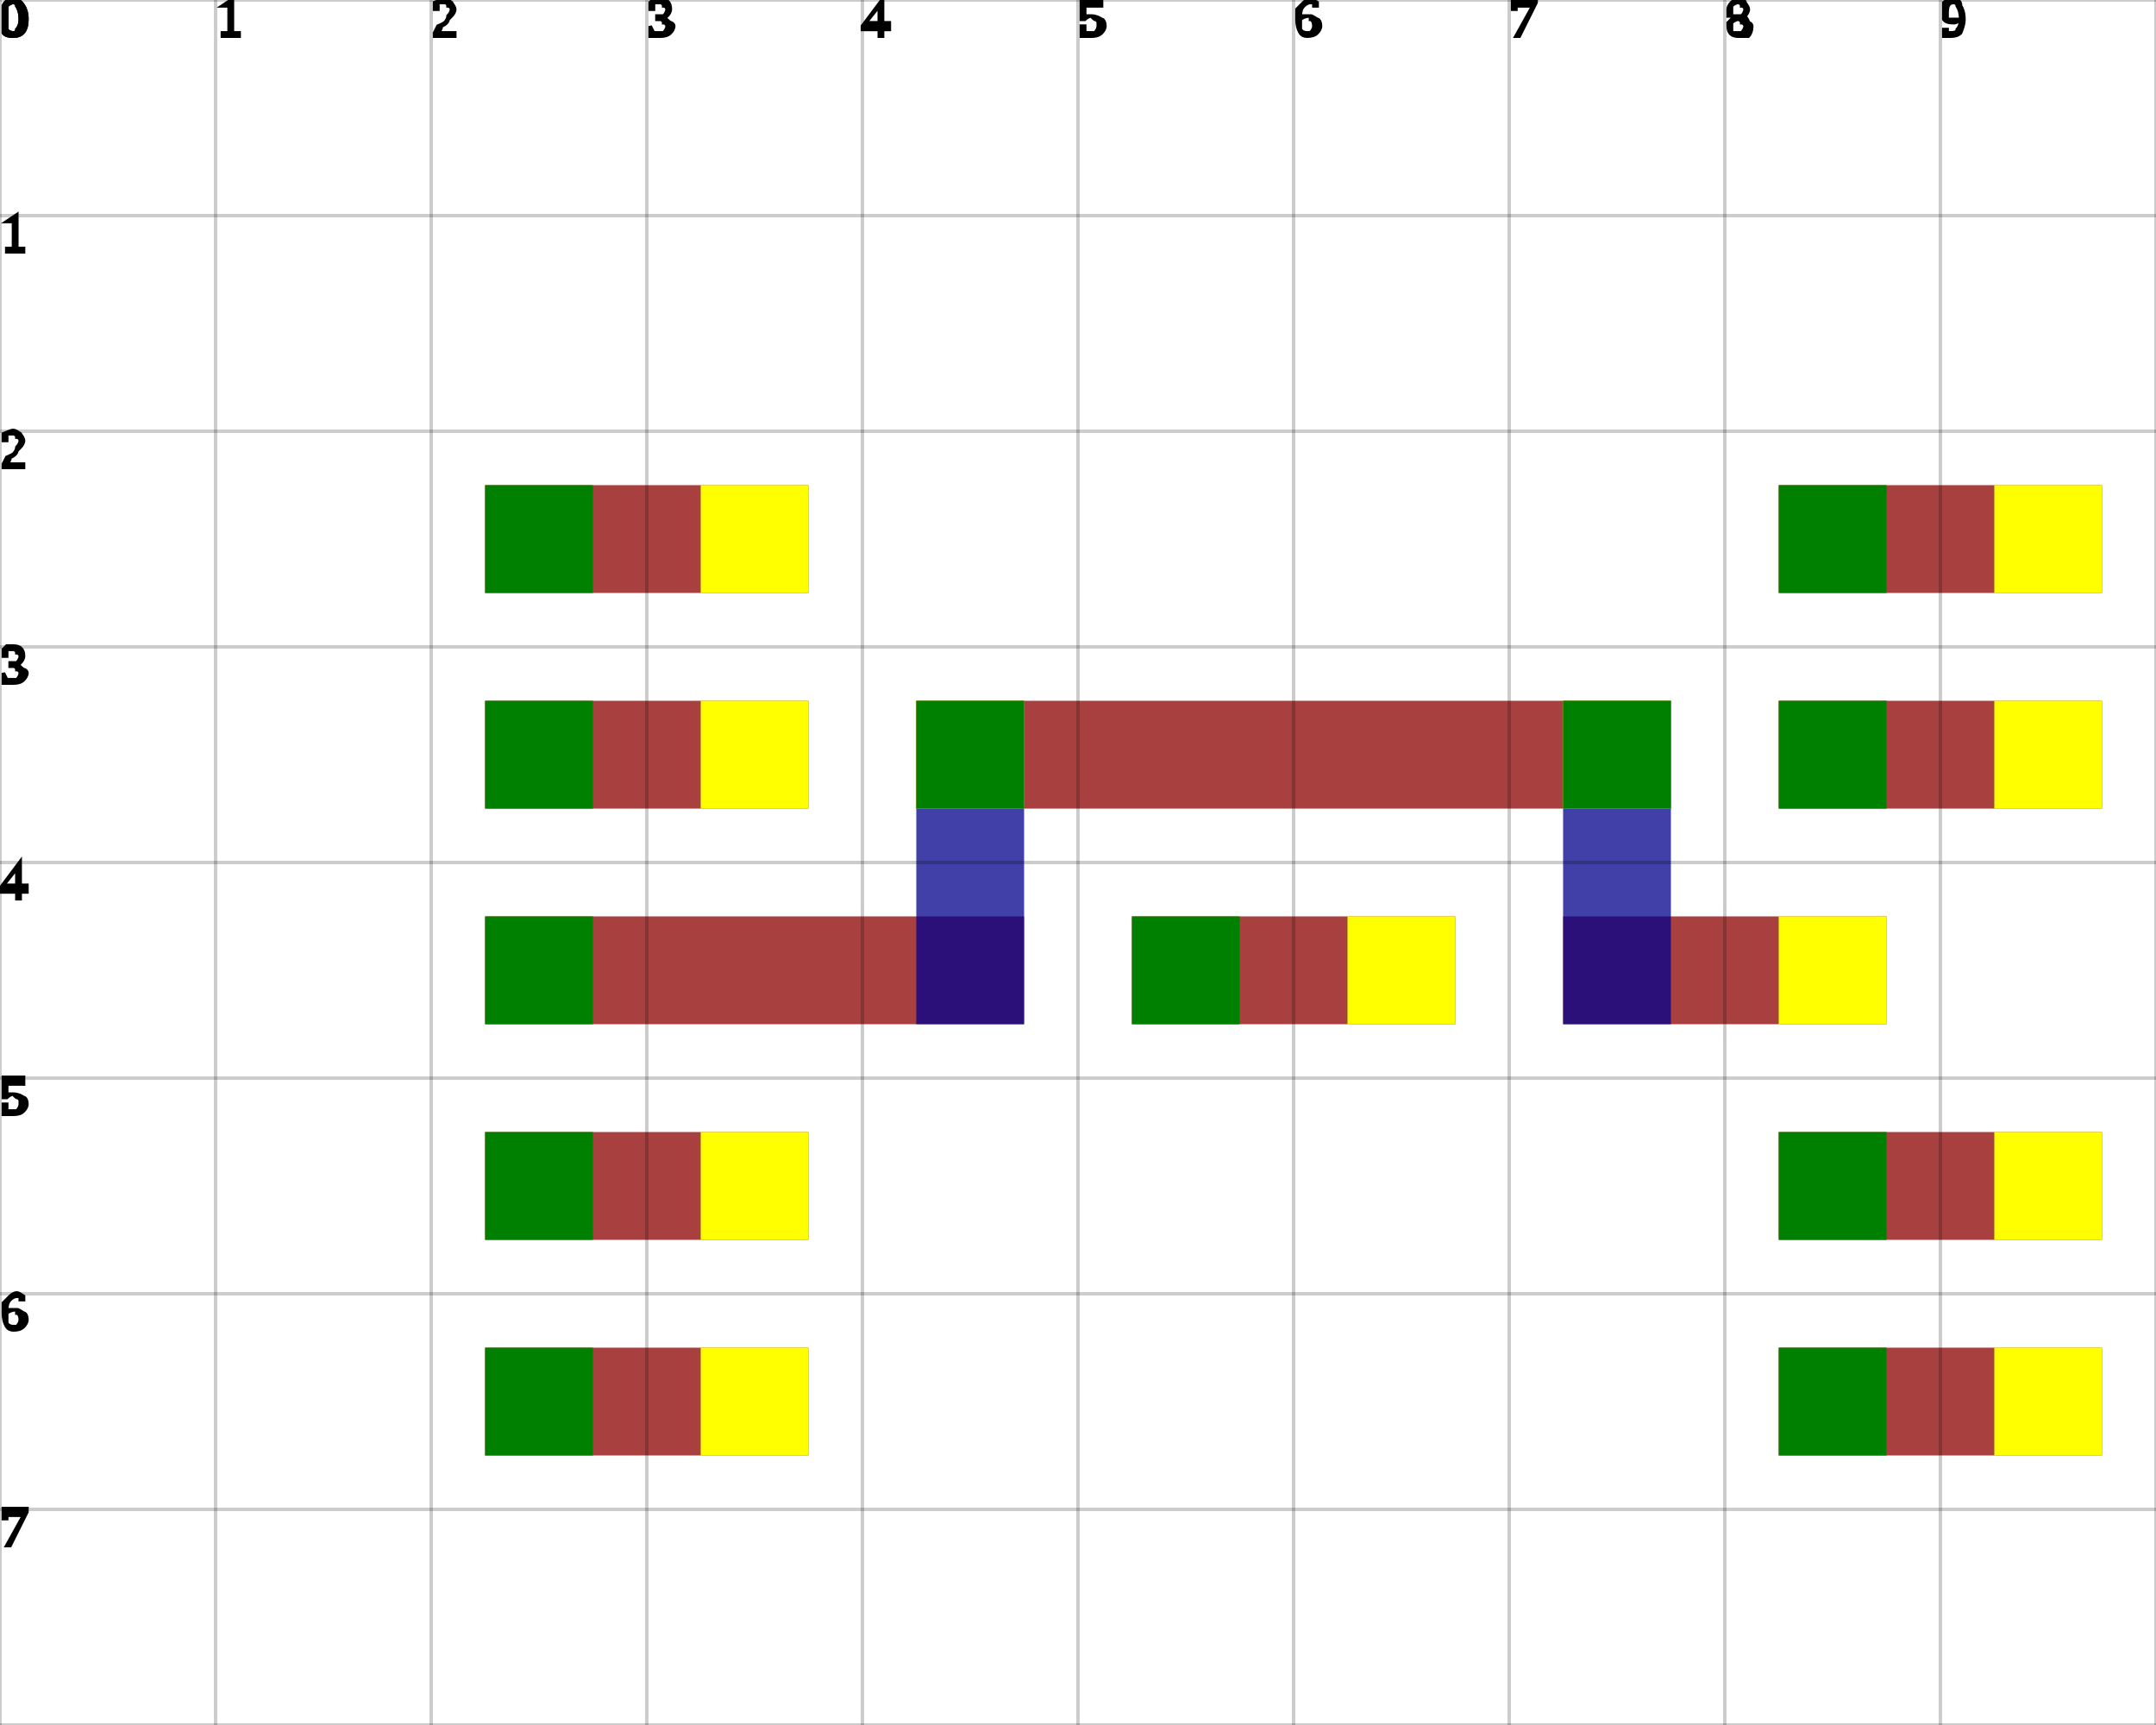
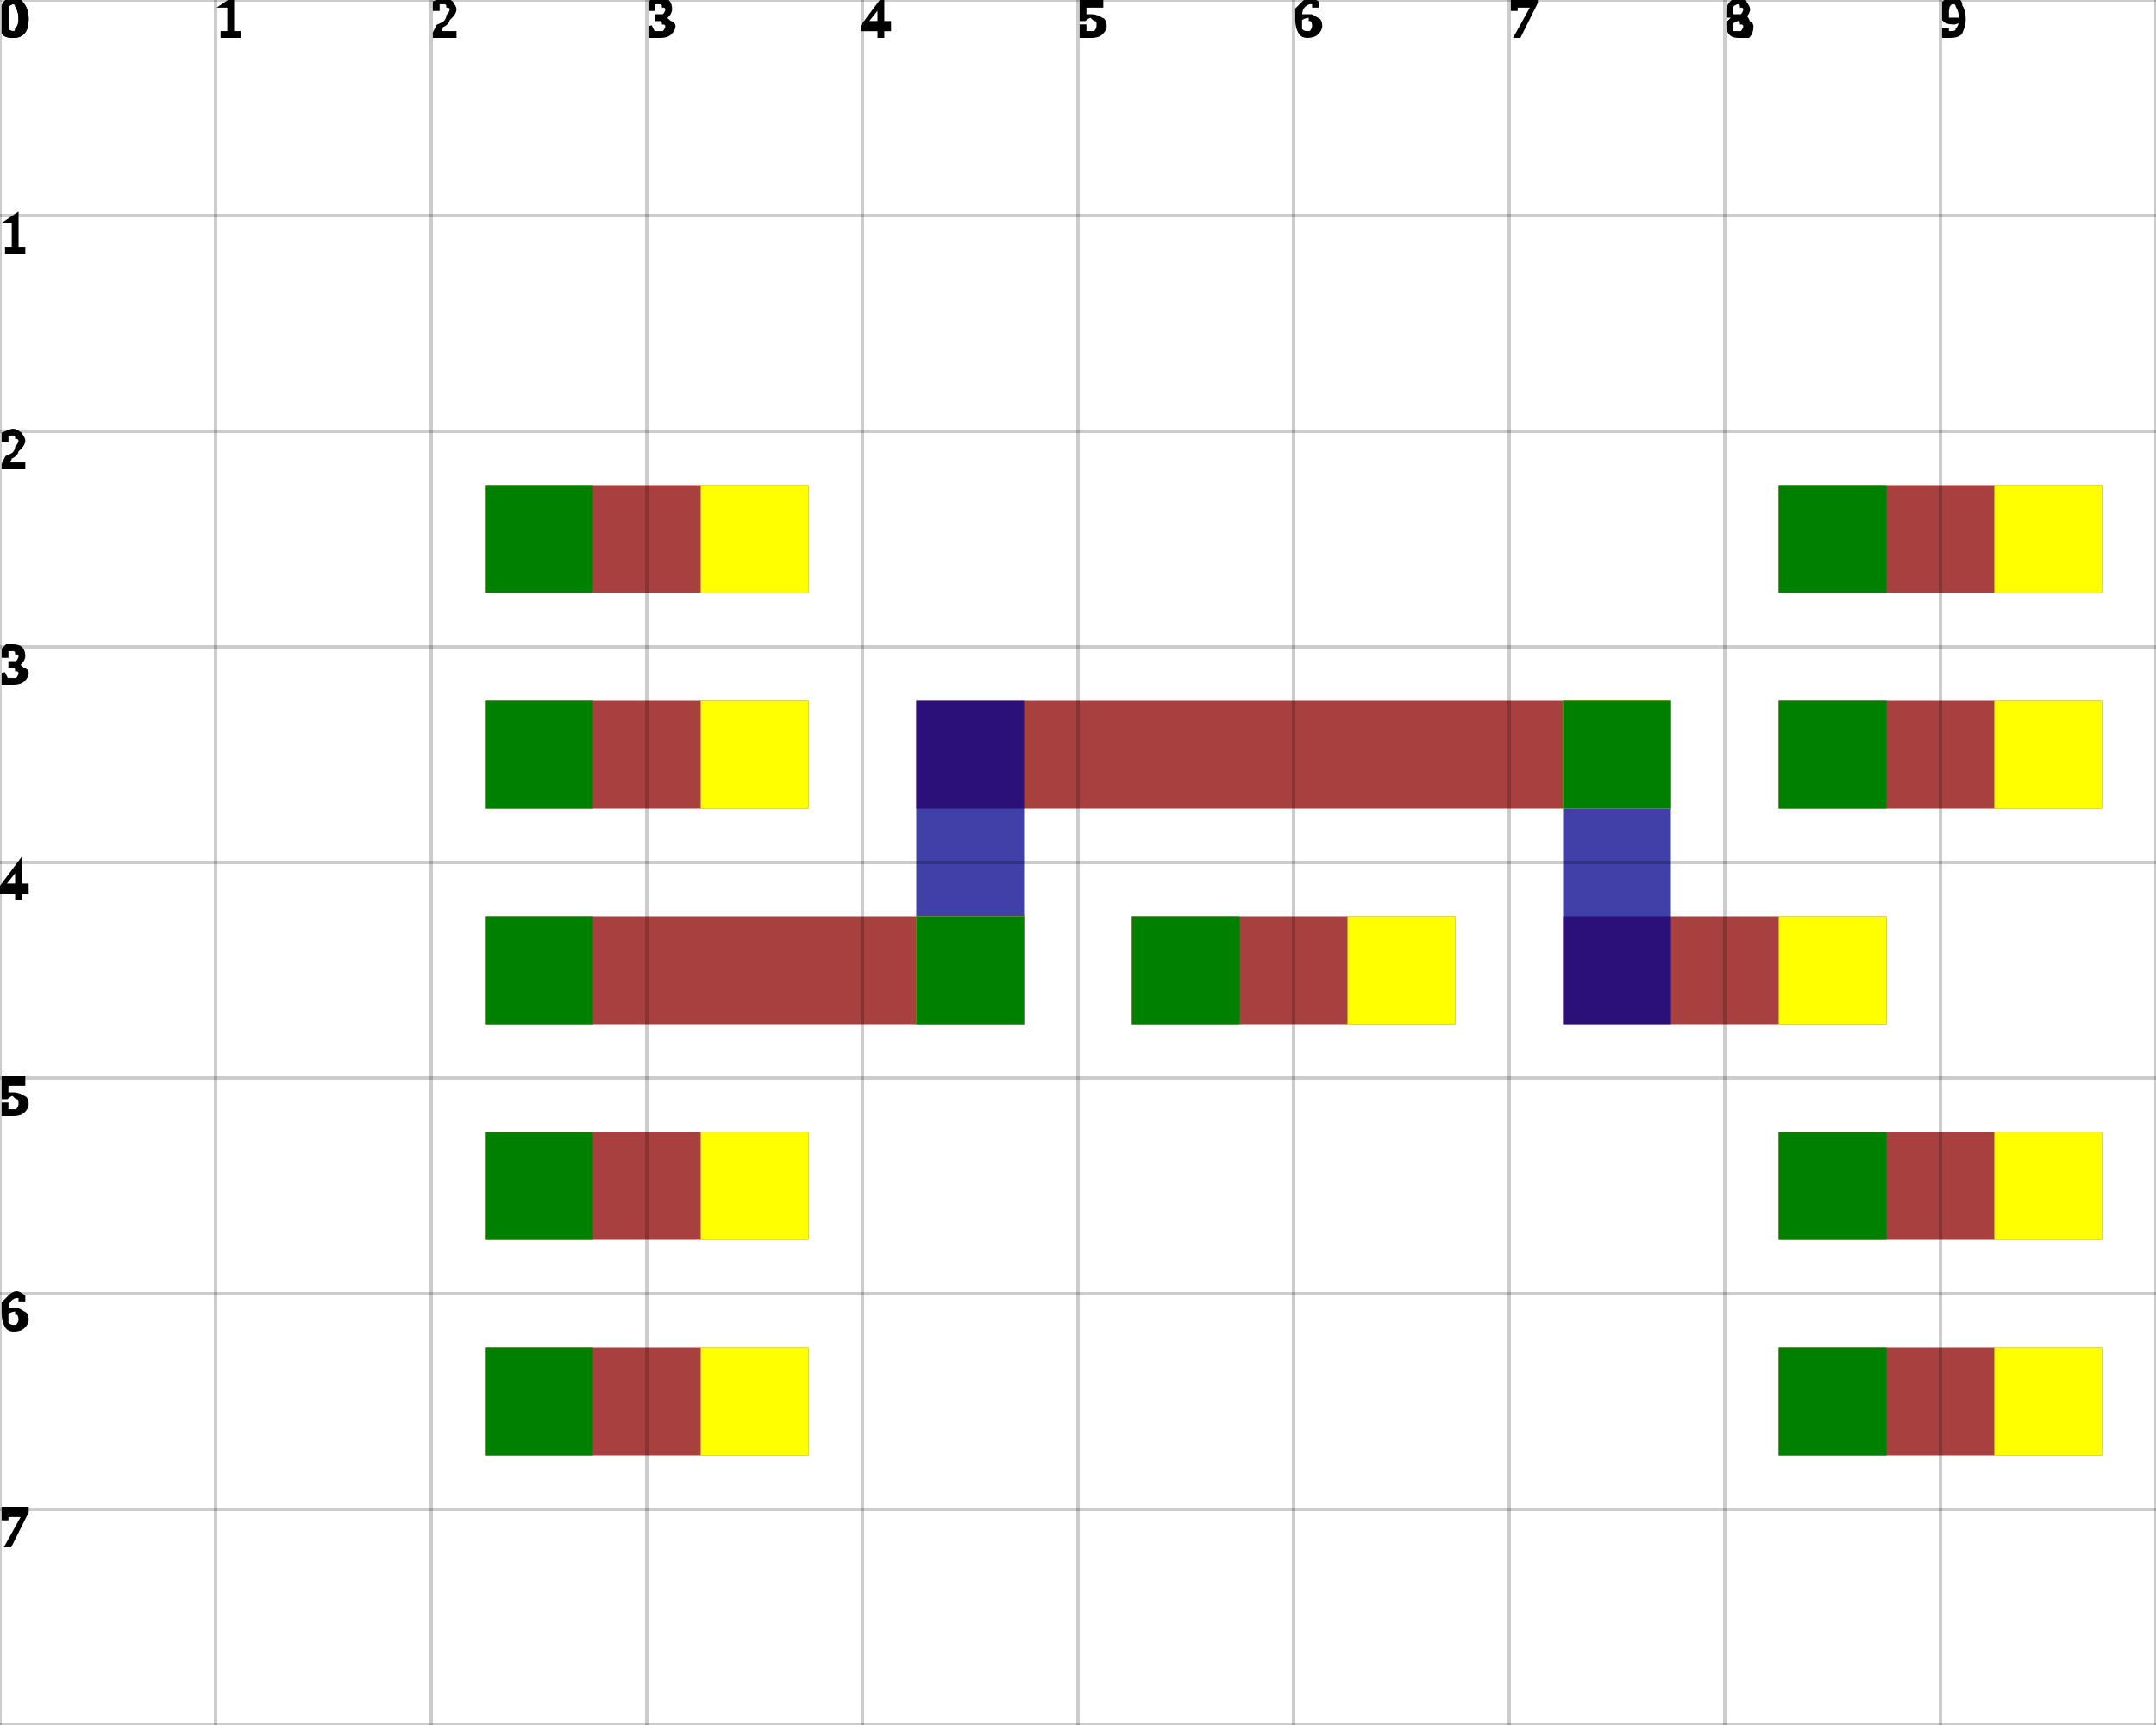
<svg xmlns="http://www.w3.org/2000/svg" height="100%" viewBox="0 0 10 8" width="100%" background-color="none">
  <line opacity="0.75" stroke="darkRed" stroke-width="0.5" x1="2.25" x2="3.75" y1="2.5" y2="2.5" />
  <line opacity="0.75" stroke="darkRed" stroke-width="0.5" x1="2.25" x2="3.75" y1="3.5" y2="3.5" />
  <line opacity="0.75" stroke="darkRed" stroke-width="0.5" x1="8.25" x2="9.75" y1="2.5" y2="2.5" />
  <line opacity="0.75" stroke="darkRed" stroke-width="0.5" x1="8.25" x2="9.75" y1="3.5" y2="3.5" />
  <line opacity="0.75" stroke="darkRed" stroke-width="0.5" x1="5.25" x2="6.75" y1="4.5" y2="4.5" />
  <line opacity="0.75" stroke="darkRed" stroke-width="0.5" x1="2.25" x2="3.75" y1="5.5" y2="5.5" />
  <line opacity="0.75" stroke="darkRed" stroke-width="0.5" x1="2.25" x2="3.75" y1="6.5" y2="6.5" />
  <line opacity="0.75" stroke="darkRed" stroke-width="0.5" x1="8.25" x2="9.75" y1="5.5" y2="5.5" />
  <line opacity="0.75" stroke="darkRed" stroke-width="0.5" x1="8.25" x2="9.75" y1="6.5" y2="6.5" />
  <line opacity="0.75" stroke="darkRed" stroke-width="0.5" x1="2.25" x2="4.75" y1="4.5" y2="4.5" />
  <line opacity="0.75" stroke="darkRed" stroke-width="0.5" x1="4.25" x2="7.75" y1="3.5" y2="3.5" />
  <line opacity="0.75" stroke="darkRed" stroke-width="0.5" x1="7.25" x2="8.75" y1="4.5" y2="4.5" />
  <line opacity="0.75" stroke="darkBlue" stroke-width="0.5" x1="4.5" x2="4.5" y1="3.25" y2="4.75" />
  <line opacity="0.75" stroke="darkBlue" stroke-width="0.5" x1="7.5" x2="7.5" y1="3.25" y2="4.75" />
  <rect fill="green" height="0.5" opacity="1" stroke-width="0.5" width="0.5" x="2.25" y="2.25" />
  <rect fill="yellow" height="0.5" opacity="1" stroke-width="0.5" width="0.5" x="3.25" y="2.25" />
  <rect fill="green" height="0.5" opacity="1" stroke-width="0.5" width="0.5" x="2.25" y="3.25" />
  <rect fill="yellow" height="0.5" opacity="1" stroke-width="0.5" width="0.5" x="3.25" y="3.25" />
  <rect fill="green" height="0.5" opacity="1" stroke-width="0.5" width="0.5" x="8.25" y="2.25" />
  <rect fill="yellow" height="0.5" opacity="1" stroke-width="0.5" width="0.5" x="9.25" y="2.25" />
  <rect fill="green" height="0.5" opacity="1" stroke-width="0.5" width="0.5" x="8.25" y="3.25" />
  <rect fill="yellow" height="0.5" opacity="1" stroke-width="0.5" width="0.5" x="9.25" y="3.25" />
  <rect fill="green" height="0.5" opacity="1" stroke-width="0.5" width="0.5" x="5.25" y="4.25" />
  <rect fill="yellow" height="0.5" opacity="1" stroke-width="0.5" width="0.5" x="6.25" y="4.25" />
  <rect fill="green" height="0.5" opacity="1" stroke-width="0.5" width="0.5" x="2.25" y="5.25" />
  <rect fill="yellow" height="0.5" opacity="1" stroke-width="0.5" width="0.5" x="3.25" y="5.25" />
  <rect fill="green" height="0.5" opacity="1" stroke-width="0.5" width="0.5" x="2.25" y="6.25" />
  <rect fill="yellow" height="0.5" opacity="1" stroke-width="0.5" width="0.5" x="3.25" y="6.25" />
  <rect fill="green" height="0.5" opacity="1" stroke-width="0.5" width="0.5" x="8.25" y="5.25" />
  <rect fill="yellow" height="0.5" opacity="1" stroke-width="0.5" width="0.5" x="9.25" y="5.25" />
  <rect fill="green" height="0.5" opacity="1" stroke-width="0.5" width="0.5" x="8.25" y="6.25" />
  <rect fill="yellow" height="0.5" opacity="1" stroke-width="0.5" width="0.5" x="9.25" y="6.25" />
  <rect fill="green" height="0.5" opacity="1" stroke-width="0.5" width="0.5" x="2.25" y="4.25" />
-   <rect fill="yellow" height="0.5" opacity="1" stroke-width="0.5" width="0.5" x="4.25" y="3.25" />
-   <rect fill="green" height="0.5" opacity="1" stroke-width="0.5" width="0.5" x="4.25" y="3.25" />
+   <rect fill="yellow" height="0.5" opacity="1" stroke-width="0.5" width="0.5" x="4.25" y="4.25" />
+   <rect fill="green" height="0.5" opacity="1" stroke-width="0.5" width="0.5" x="4.25" y="4.25" />
  <rect fill="yellow" height="0.5" opacity="1" stroke-width="0.5" width="0.5" x="7.25" y="3.25" />
  <rect fill="green" height="0.5" opacity="1" stroke-width="0.5" width="0.5" x="7.25" y="3.25" />
  <rect fill="yellow" height="0.5" opacity="1" stroke-width="0.5" width="0.5" x="8.25" y="4.25" />
  <line dominant-baseline="hanging" font-size="0.25" opacity="0.2" stroke="black" stroke-width="0.016" text-anchor="start" x1="0" x2="0" y1="0" y2="8" />
  <text dominant-baseline="hanging" fill="black" font-size="0.25" opacity="1" stroke="black" stroke-width="0.016" text-anchor="start" x="0" y="0">0</text>
  <line dominant-baseline="hanging" font-size="0.25" opacity="0.2" stroke="black" stroke-width="0.016" text-anchor="start" x1="1" x2="1" y1="0" y2="8" />
  <text dominant-baseline="hanging" fill="black" font-size="0.25" opacity="1" stroke="black" stroke-width="0.016" text-anchor="start" x="1" y="0">1</text>
  <line dominant-baseline="hanging" font-size="0.25" opacity="0.2" stroke="black" stroke-width="0.016" text-anchor="start" x1="2" x2="2" y1="0" y2="8" />
  <text dominant-baseline="hanging" fill="black" font-size="0.25" opacity="1" stroke="black" stroke-width="0.016" text-anchor="start" x="2" y="0">2</text>
  <line dominant-baseline="hanging" font-size="0.25" opacity="0.2" stroke="black" stroke-width="0.016" text-anchor="start" x1="3" x2="3" y1="0" y2="8" />
  <text dominant-baseline="hanging" fill="black" font-size="0.25" opacity="1" stroke="black" stroke-width="0.016" text-anchor="start" x="3" y="0">3</text>
  <line dominant-baseline="hanging" font-size="0.25" opacity="0.2" stroke="black" stroke-width="0.016" text-anchor="start" x1="4" x2="4" y1="0" y2="8" />
  <text dominant-baseline="hanging" fill="black" font-size="0.25" opacity="1" stroke="black" stroke-width="0.016" text-anchor="start" x="4" y="0">4</text>
  <line dominant-baseline="hanging" font-size="0.25" opacity="0.2" stroke="black" stroke-width="0.016" text-anchor="start" x1="5" x2="5" y1="0" y2="8" />
  <text dominant-baseline="hanging" fill="black" font-size="0.25" opacity="1" stroke="black" stroke-width="0.016" text-anchor="start" x="5" y="0">5</text>
  <line dominant-baseline="hanging" font-size="0.25" opacity="0.2" stroke="black" stroke-width="0.016" text-anchor="start" x1="6" x2="6" y1="0" y2="8" />
  <text dominant-baseline="hanging" fill="black" font-size="0.25" opacity="1" stroke="black" stroke-width="0.016" text-anchor="start" x="6" y="0">6</text>
  <line dominant-baseline="hanging" font-size="0.25" opacity="0.2" stroke="black" stroke-width="0.016" text-anchor="start" x1="7" x2="7" y1="0" y2="8" />
  <text dominant-baseline="hanging" fill="black" font-size="0.25" opacity="1" stroke="black" stroke-width="0.016" text-anchor="start" x="7" y="0">7</text>
  <line dominant-baseline="hanging" font-size="0.25" opacity="0.2" stroke="black" stroke-width="0.016" text-anchor="start" x1="8" x2="8" y1="0" y2="8" />
  <text dominant-baseline="hanging" fill="black" font-size="0.25" opacity="1" stroke="black" stroke-width="0.016" text-anchor="start" x="8" y="0">8</text>
  <line dominant-baseline="hanging" font-size="0.25" opacity="0.2" stroke="black" stroke-width="0.016" text-anchor="start" x1="9" x2="9" y1="0" y2="8" />
  <text dominant-baseline="hanging" fill="black" font-size="0.25" opacity="1" stroke="black" stroke-width="0.016" text-anchor="start" x="9" y="0">9</text>
  <line dominant-baseline="hanging" font-size="0.25" opacity="0.2" stroke="black" stroke-width="0.016" text-anchor="start" x1="10" x2="10" y1="0" y2="8" />
  <line dominant-baseline="hanging" font-size="0.25" opacity="0.2" stroke="black" stroke-width="0.016" text-anchor="start" x1="0" x2="10" y1="0" y2="0" />
  <text dominant-baseline="hanging" fill="black" font-size="0.25" opacity="1" stroke="black" stroke-width="0.016" text-anchor="start" x="0" y="0">0</text>
  <line dominant-baseline="hanging" font-size="0.25" opacity="0.2" stroke="black" stroke-width="0.016" text-anchor="start" x1="0" x2="10" y1="1" y2="1" />
  <text dominant-baseline="hanging" fill="black" font-size="0.25" opacity="1" stroke="black" stroke-width="0.016" text-anchor="start" x="0" y="1">1</text>
  <line dominant-baseline="hanging" font-size="0.25" opacity="0.2" stroke="black" stroke-width="0.016" text-anchor="start" x1="0" x2="10" y1="2" y2="2" />
  <text dominant-baseline="hanging" fill="black" font-size="0.25" opacity="1" stroke="black" stroke-width="0.016" text-anchor="start" x="0" y="2">2</text>
  <line dominant-baseline="hanging" font-size="0.25" opacity="0.2" stroke="black" stroke-width="0.016" text-anchor="start" x1="0" x2="10" y1="3" y2="3" />
  <text dominant-baseline="hanging" fill="black" font-size="0.25" opacity="1" stroke="black" stroke-width="0.016" text-anchor="start" x="0" y="3">3</text>
  <line dominant-baseline="hanging" font-size="0.25" opacity="0.2" stroke="black" stroke-width="0.016" text-anchor="start" x1="0" x2="10" y1="4" y2="4" />
  <text dominant-baseline="hanging" fill="black" font-size="0.25" opacity="1" stroke="black" stroke-width="0.016" text-anchor="start" x="0" y="4">4</text>
  <line dominant-baseline="hanging" font-size="0.25" opacity="0.2" stroke="black" stroke-width="0.016" text-anchor="start" x1="0" x2="10" y1="5" y2="5" />
  <text dominant-baseline="hanging" fill="black" font-size="0.25" opacity="1" stroke="black" stroke-width="0.016" text-anchor="start" x="0" y="5">5</text>
  <line dominant-baseline="hanging" font-size="0.25" opacity="0.2" stroke="black" stroke-width="0.016" text-anchor="start" x1="0" x2="10" y1="6" y2="6" />
  <text dominant-baseline="hanging" fill="black" font-size="0.25" opacity="1" stroke="black" stroke-width="0.016" text-anchor="start" x="0" y="6">6</text>
  <line dominant-baseline="hanging" font-size="0.25" opacity="0.2" stroke="black" stroke-width="0.016" text-anchor="start" x1="0" x2="10" y1="7" y2="7" />
  <text dominant-baseline="hanging" fill="black" font-size="0.25" opacity="1" stroke="black" stroke-width="0.016" text-anchor="start" x="0" y="7">7</text>
  <line dominant-baseline="hanging" font-size="0.25" opacity="0.2" stroke="black" stroke-width="0.016" text-anchor="start" x1="0" x2="10" y1="8" y2="8" />
</svg>
